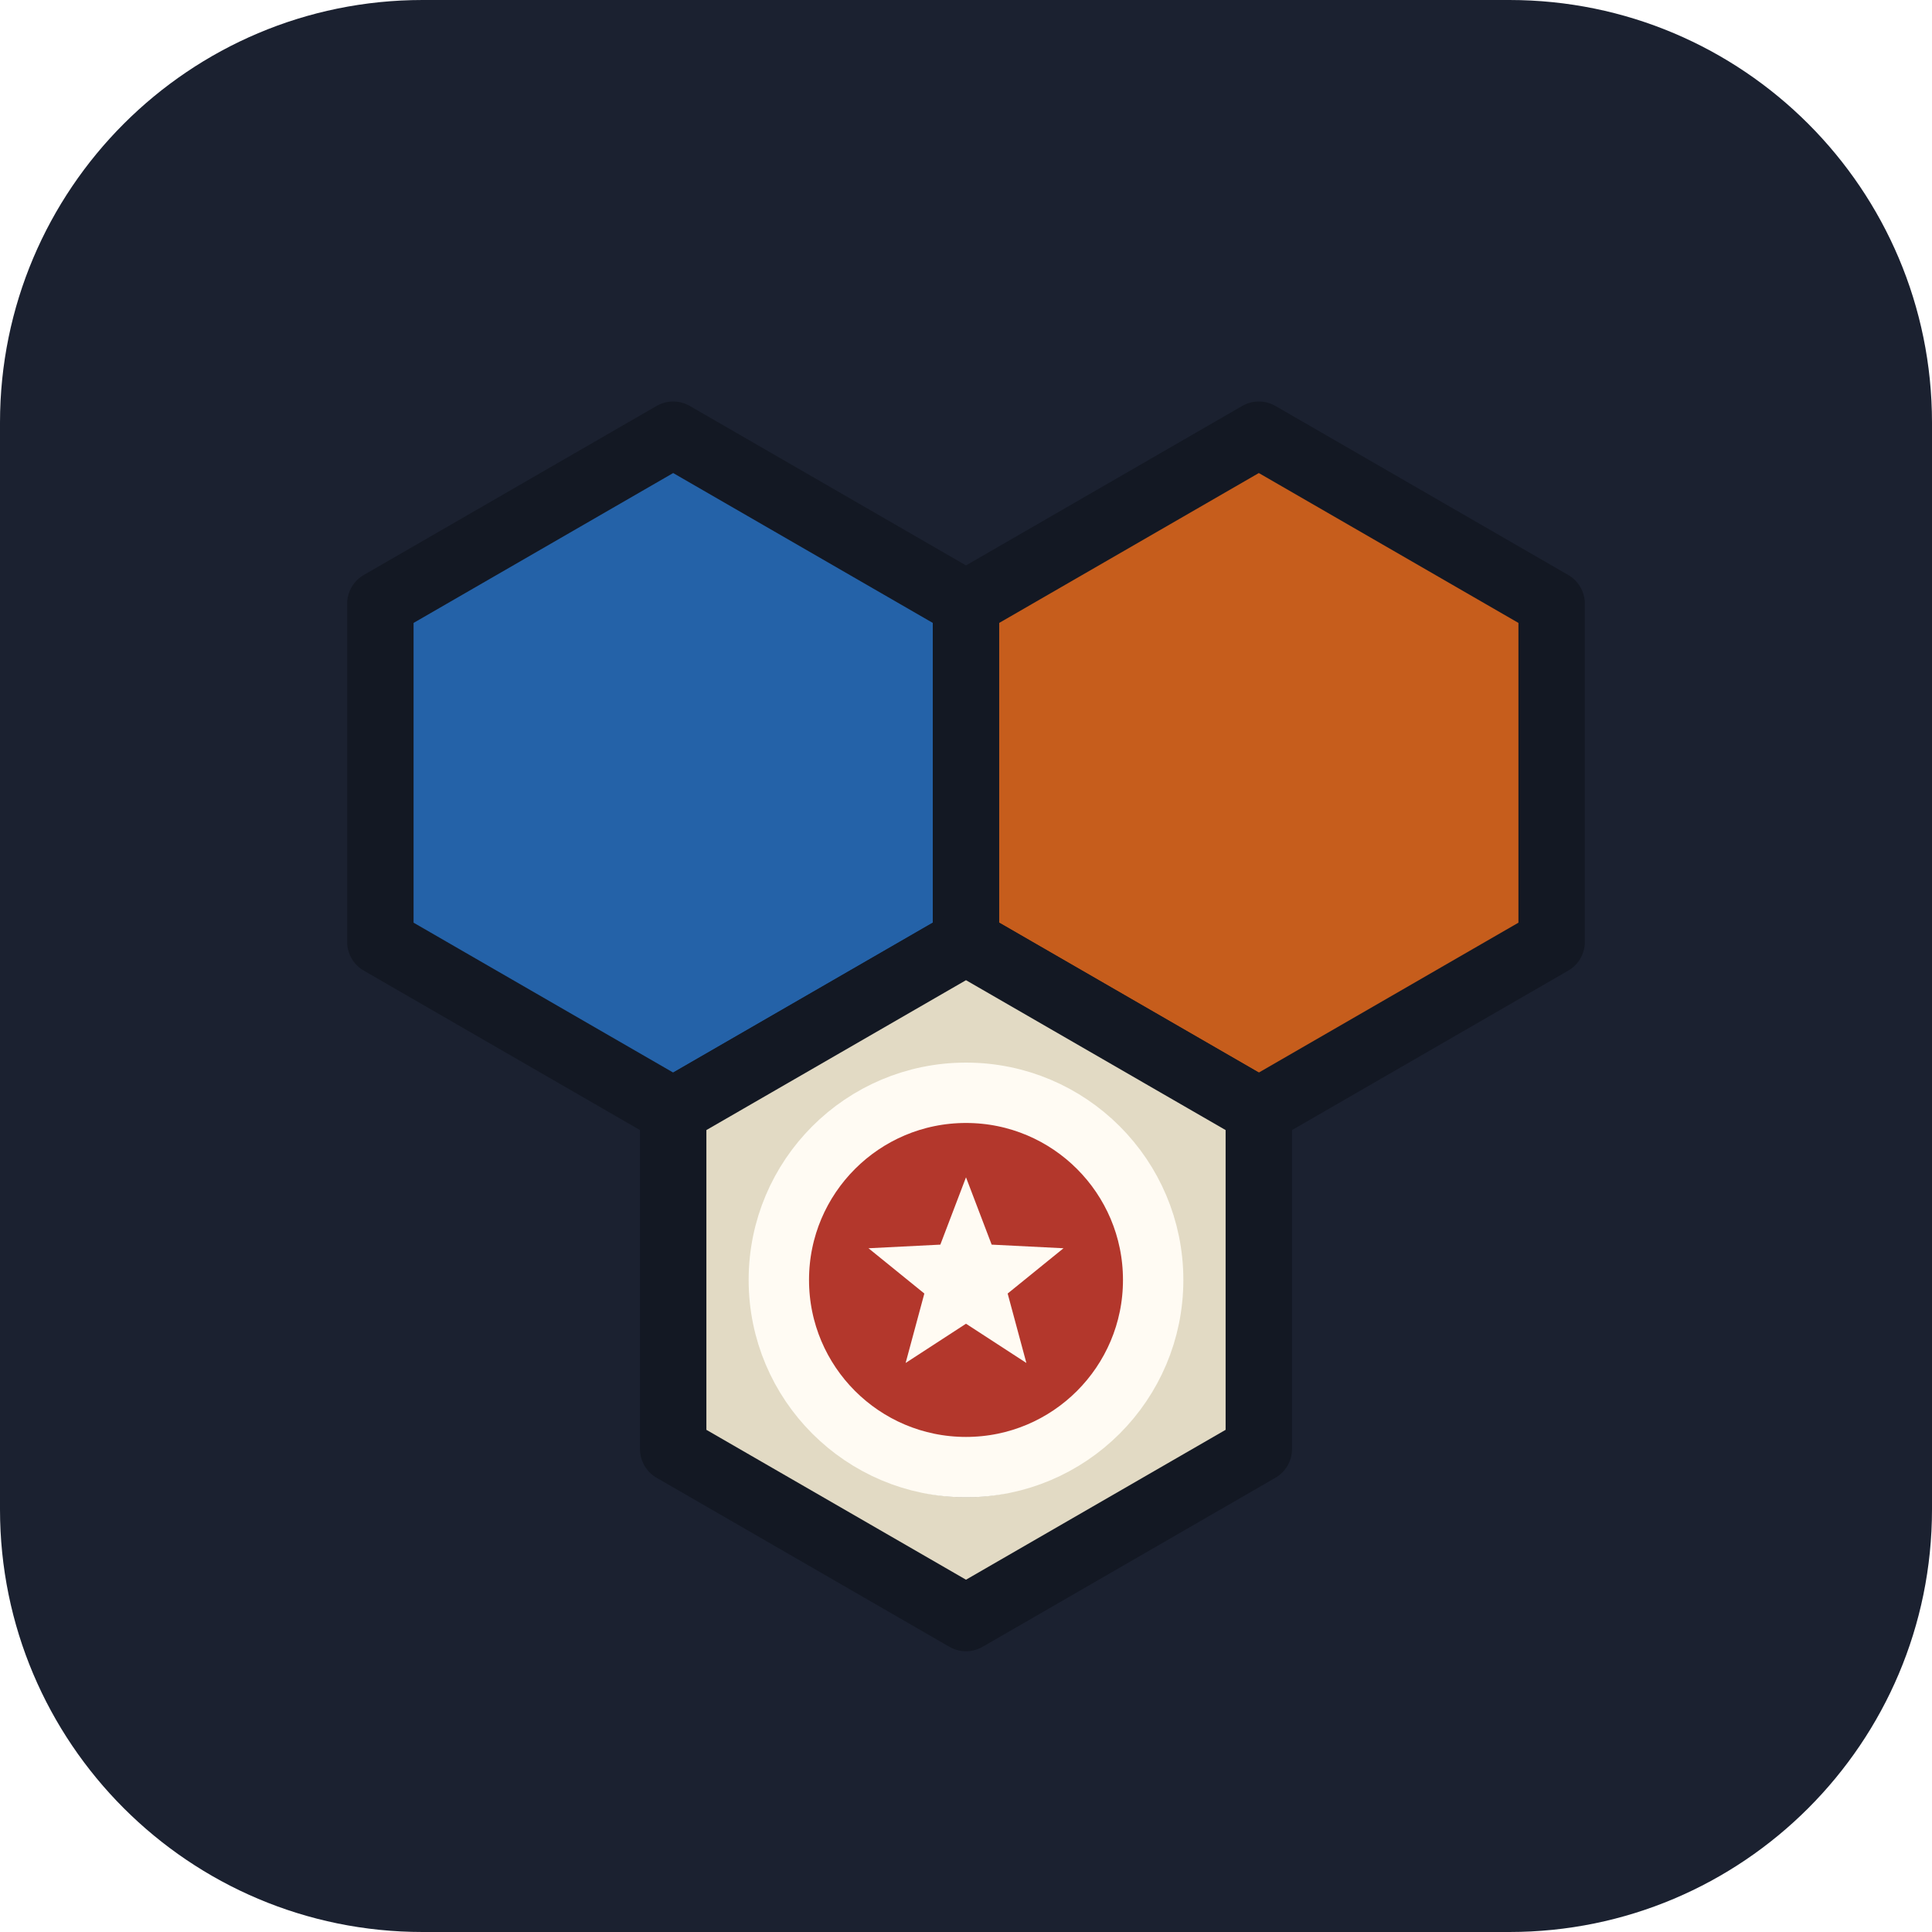
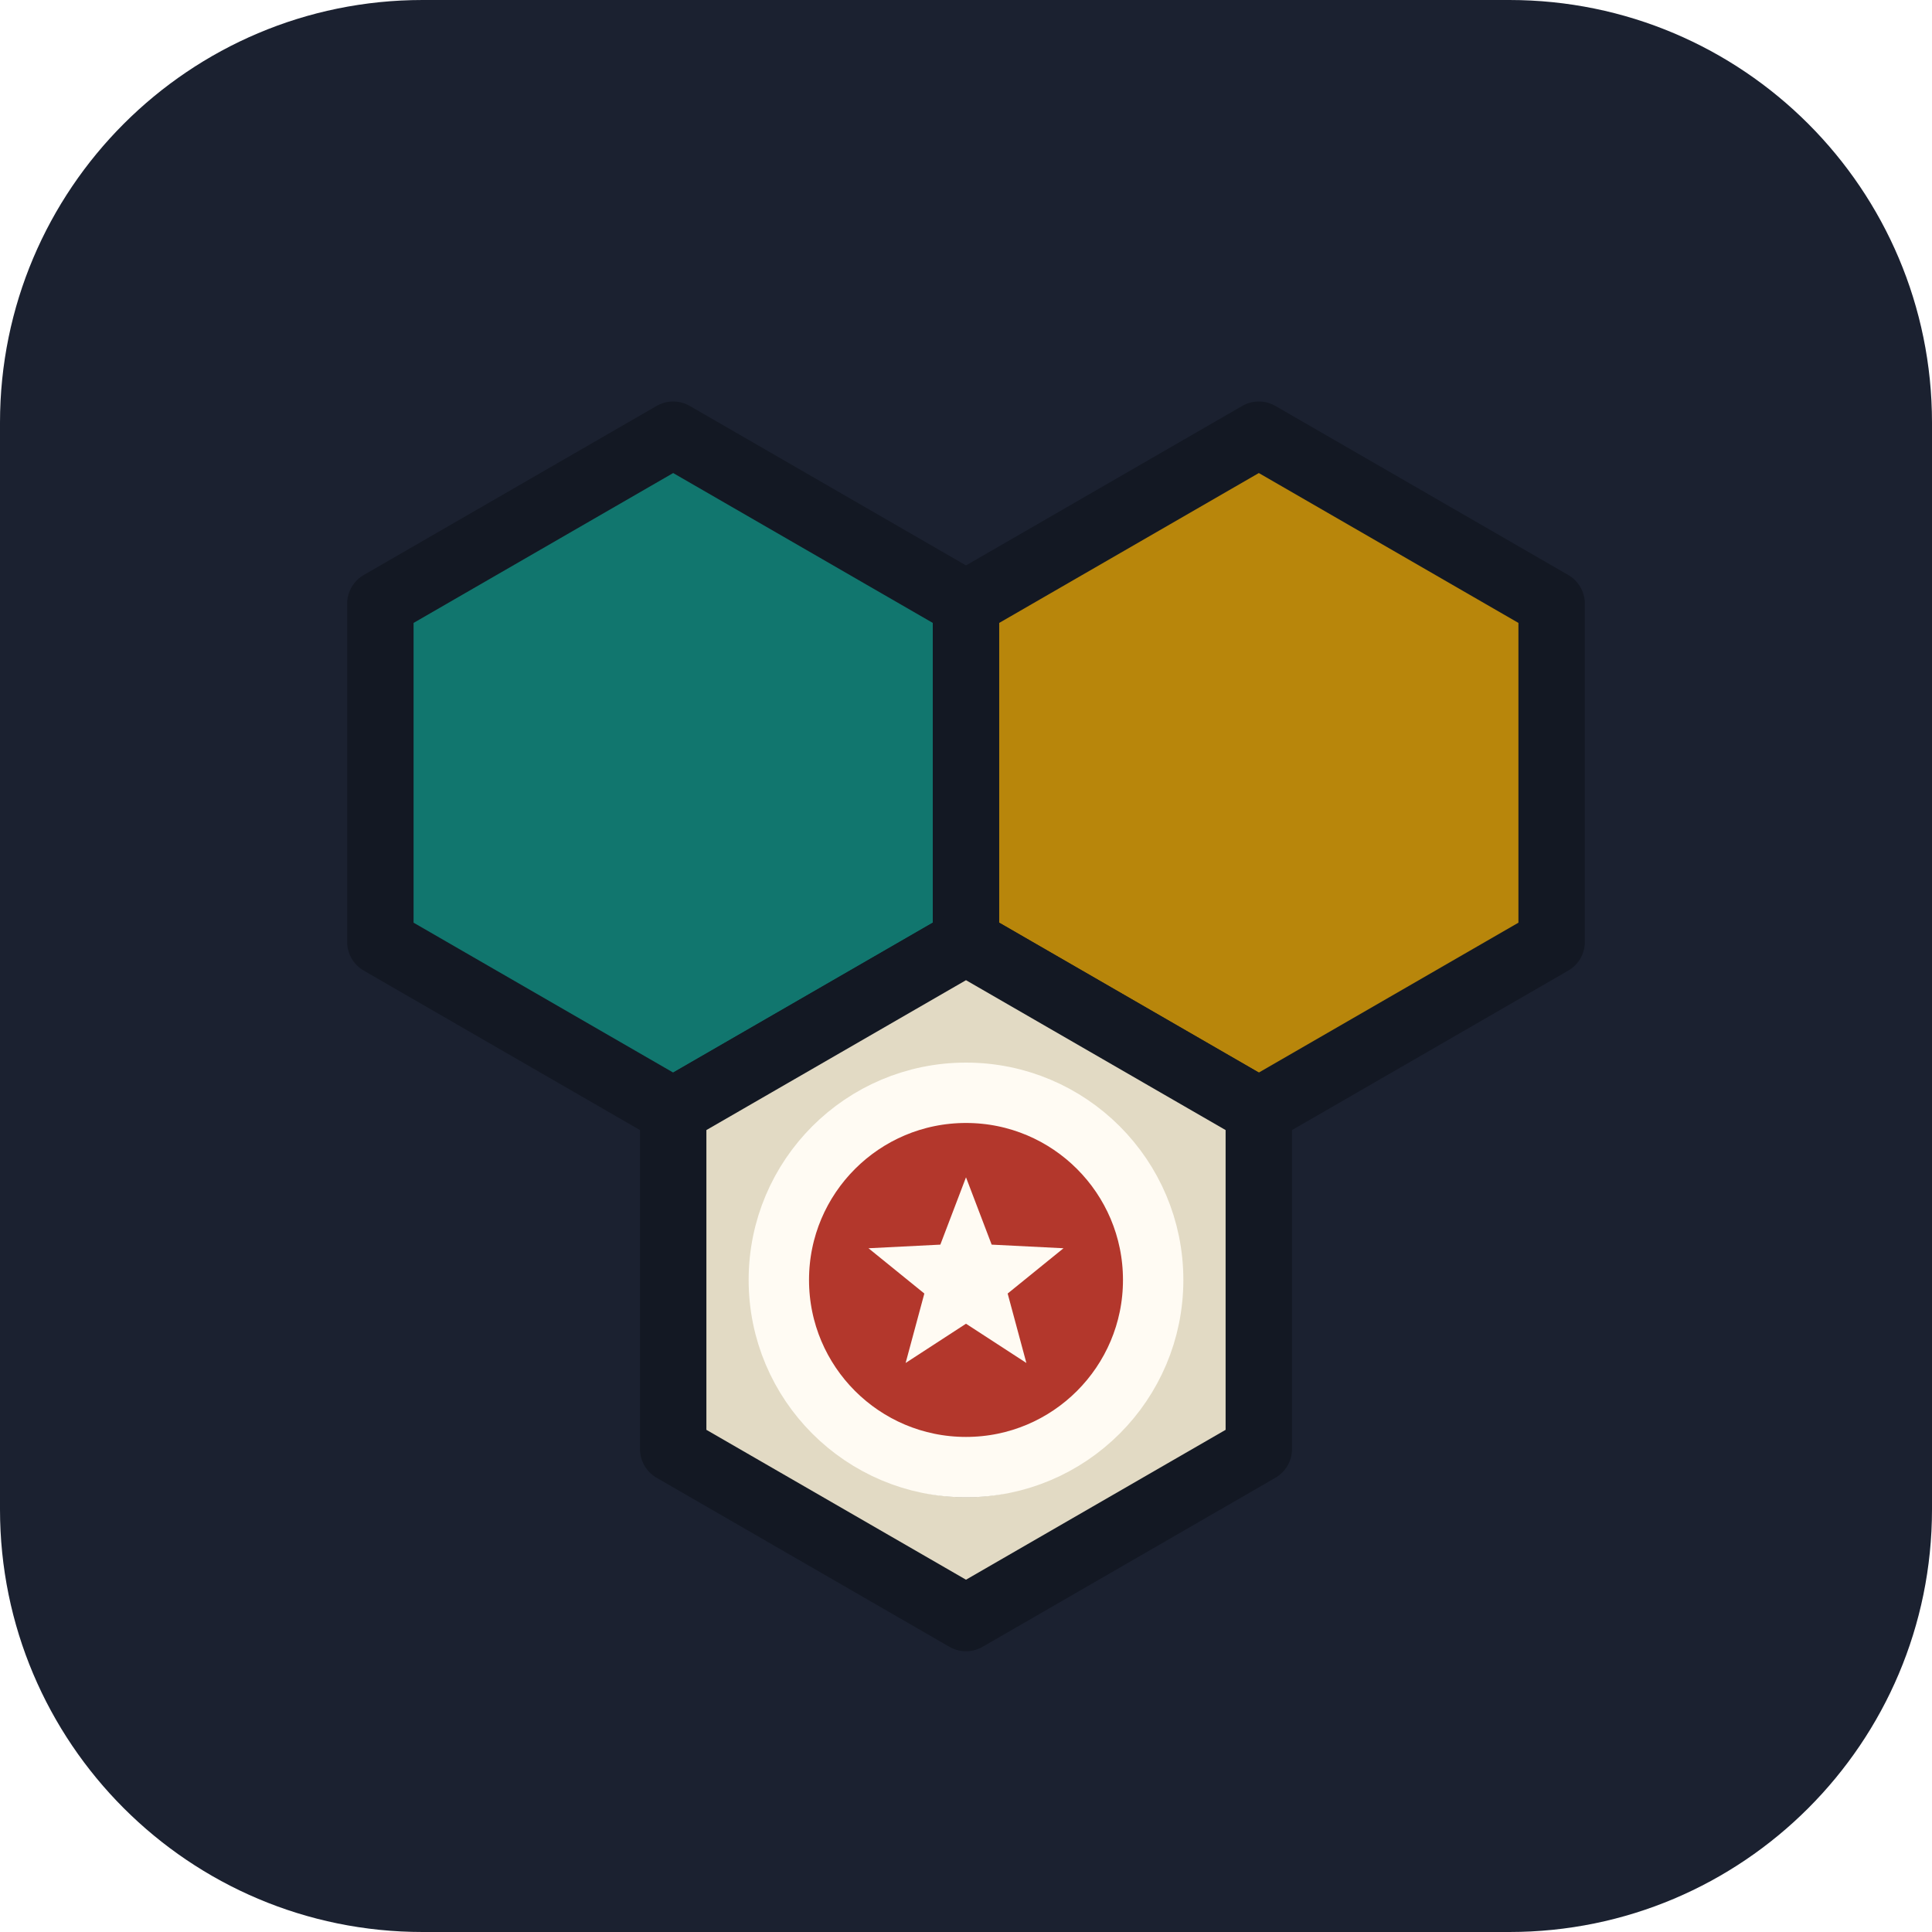
<svg xmlns="http://www.w3.org/2000/svg" viewBox="0 0 64 64">
  <rect width="64" height="64" rx="14" fill="#1b2130" />
-   <polygon points="32.00,20.00 32.00,31.20 22.30,36.80 12.60,31.20 12.60,20.00 22.30,14.40" fill="#2462a8" stroke="#131823" stroke-width="2.20" stroke-linejoin="round" />
-   <polygon points="51.40,20.00 51.40,31.20 41.70,36.80 32.00,31.20 32.00,20.00 41.70,14.40" fill="#c65d1c" stroke="#131823" stroke-width="2.20" stroke-linejoin="round" />
+   <polygon points="32.00,20.00 32.00,31.20 22.30,36.80 12.60,31.20 12.60,20.00 22.30,14.40" fill="#11766e" stroke="#131823" stroke-width="2.20" stroke-linejoin="round" />
+   <polygon points="51.40,20.00 51.40,31.20 41.70,36.80 32.00,31.20 32.00,20.00 41.70,14.40" fill="#b8860b" stroke="#131823" stroke-width="2.20" stroke-linejoin="round" />
  <polygon points="41.70,36.80 41.70,48.00 32.00,53.60 22.30,48.00 22.30,36.80 32.00,31.20" fill="#e2dac4" stroke="#131823" stroke-width="2.20" stroke-linejoin="round" />
  <circle cx="32.00" cy="43.20" r="6.40" fill="#000" opacity=".3" />
  <circle cx="32.00" cy="42.40" r="6.20" fill="#b3372c" stroke="#fffbf3" stroke-width="2.00" />
  <polygon points="32.00,39.00 32.85,41.23 35.23,41.35 33.38,42.85 34.00,45.15 32.00,43.85 30.00,45.15 30.62,42.85 28.77,41.35 31.15,41.23" fill="#fffbf3" />
</svg>
